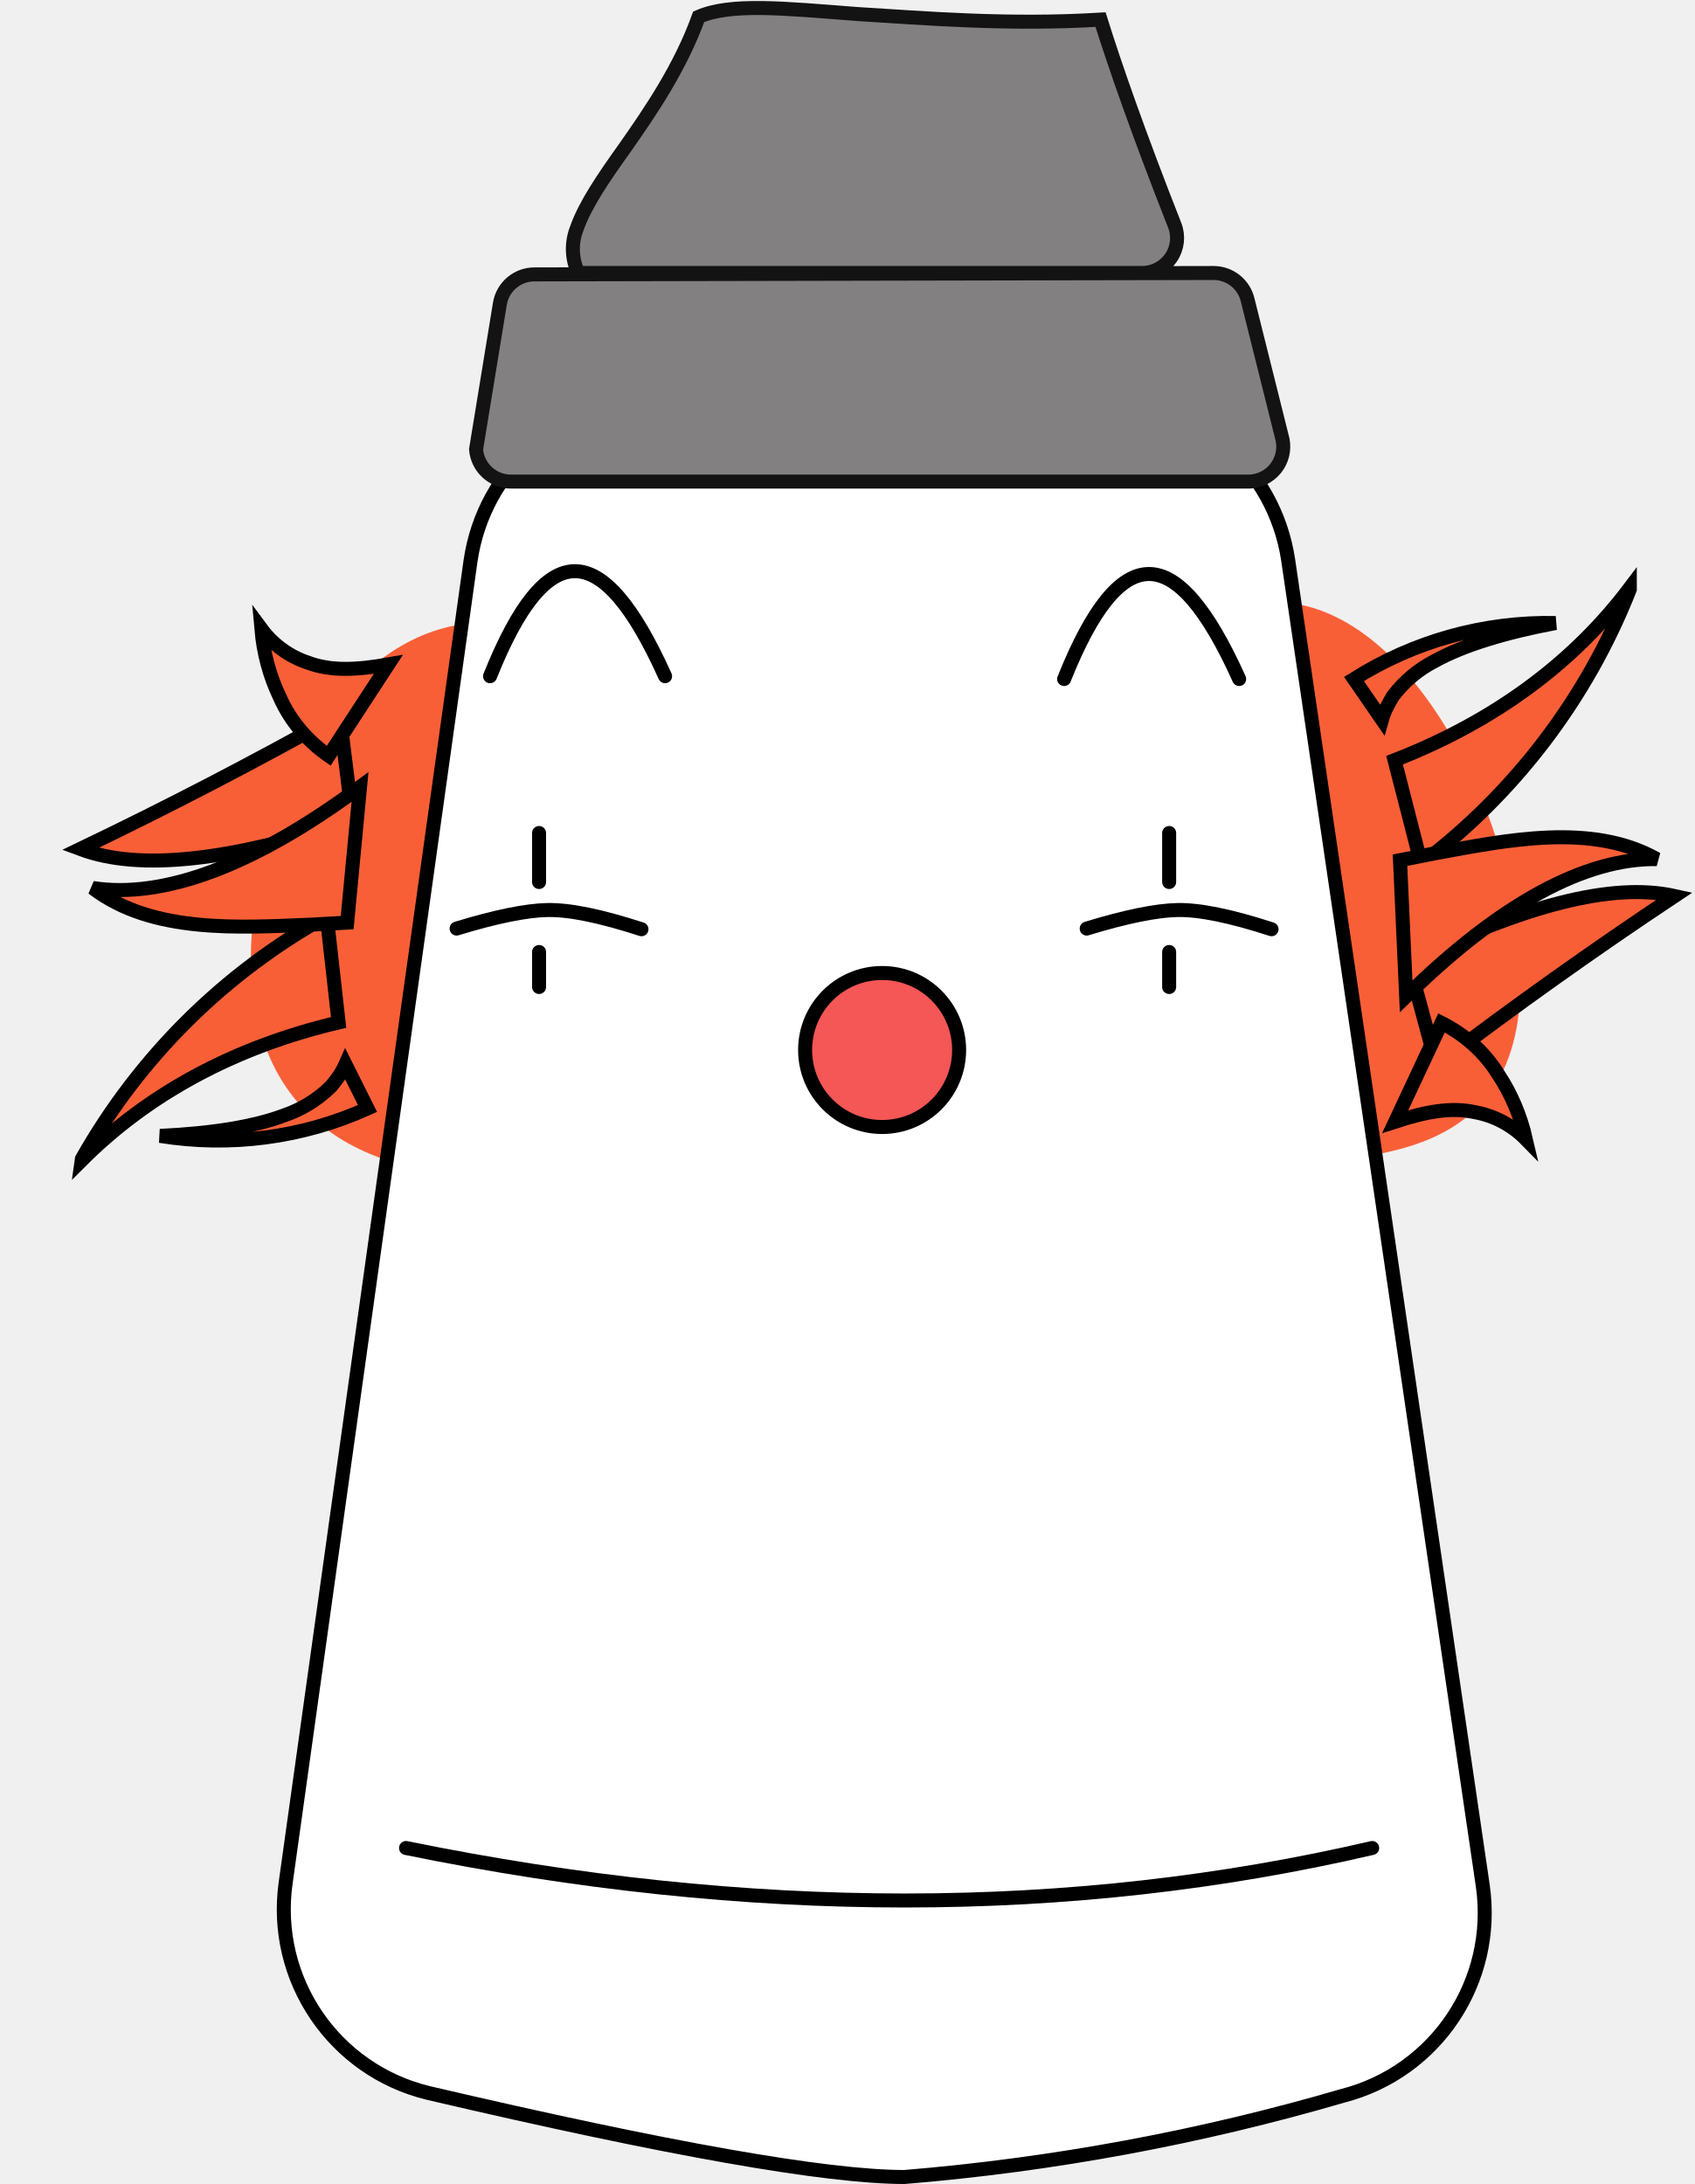
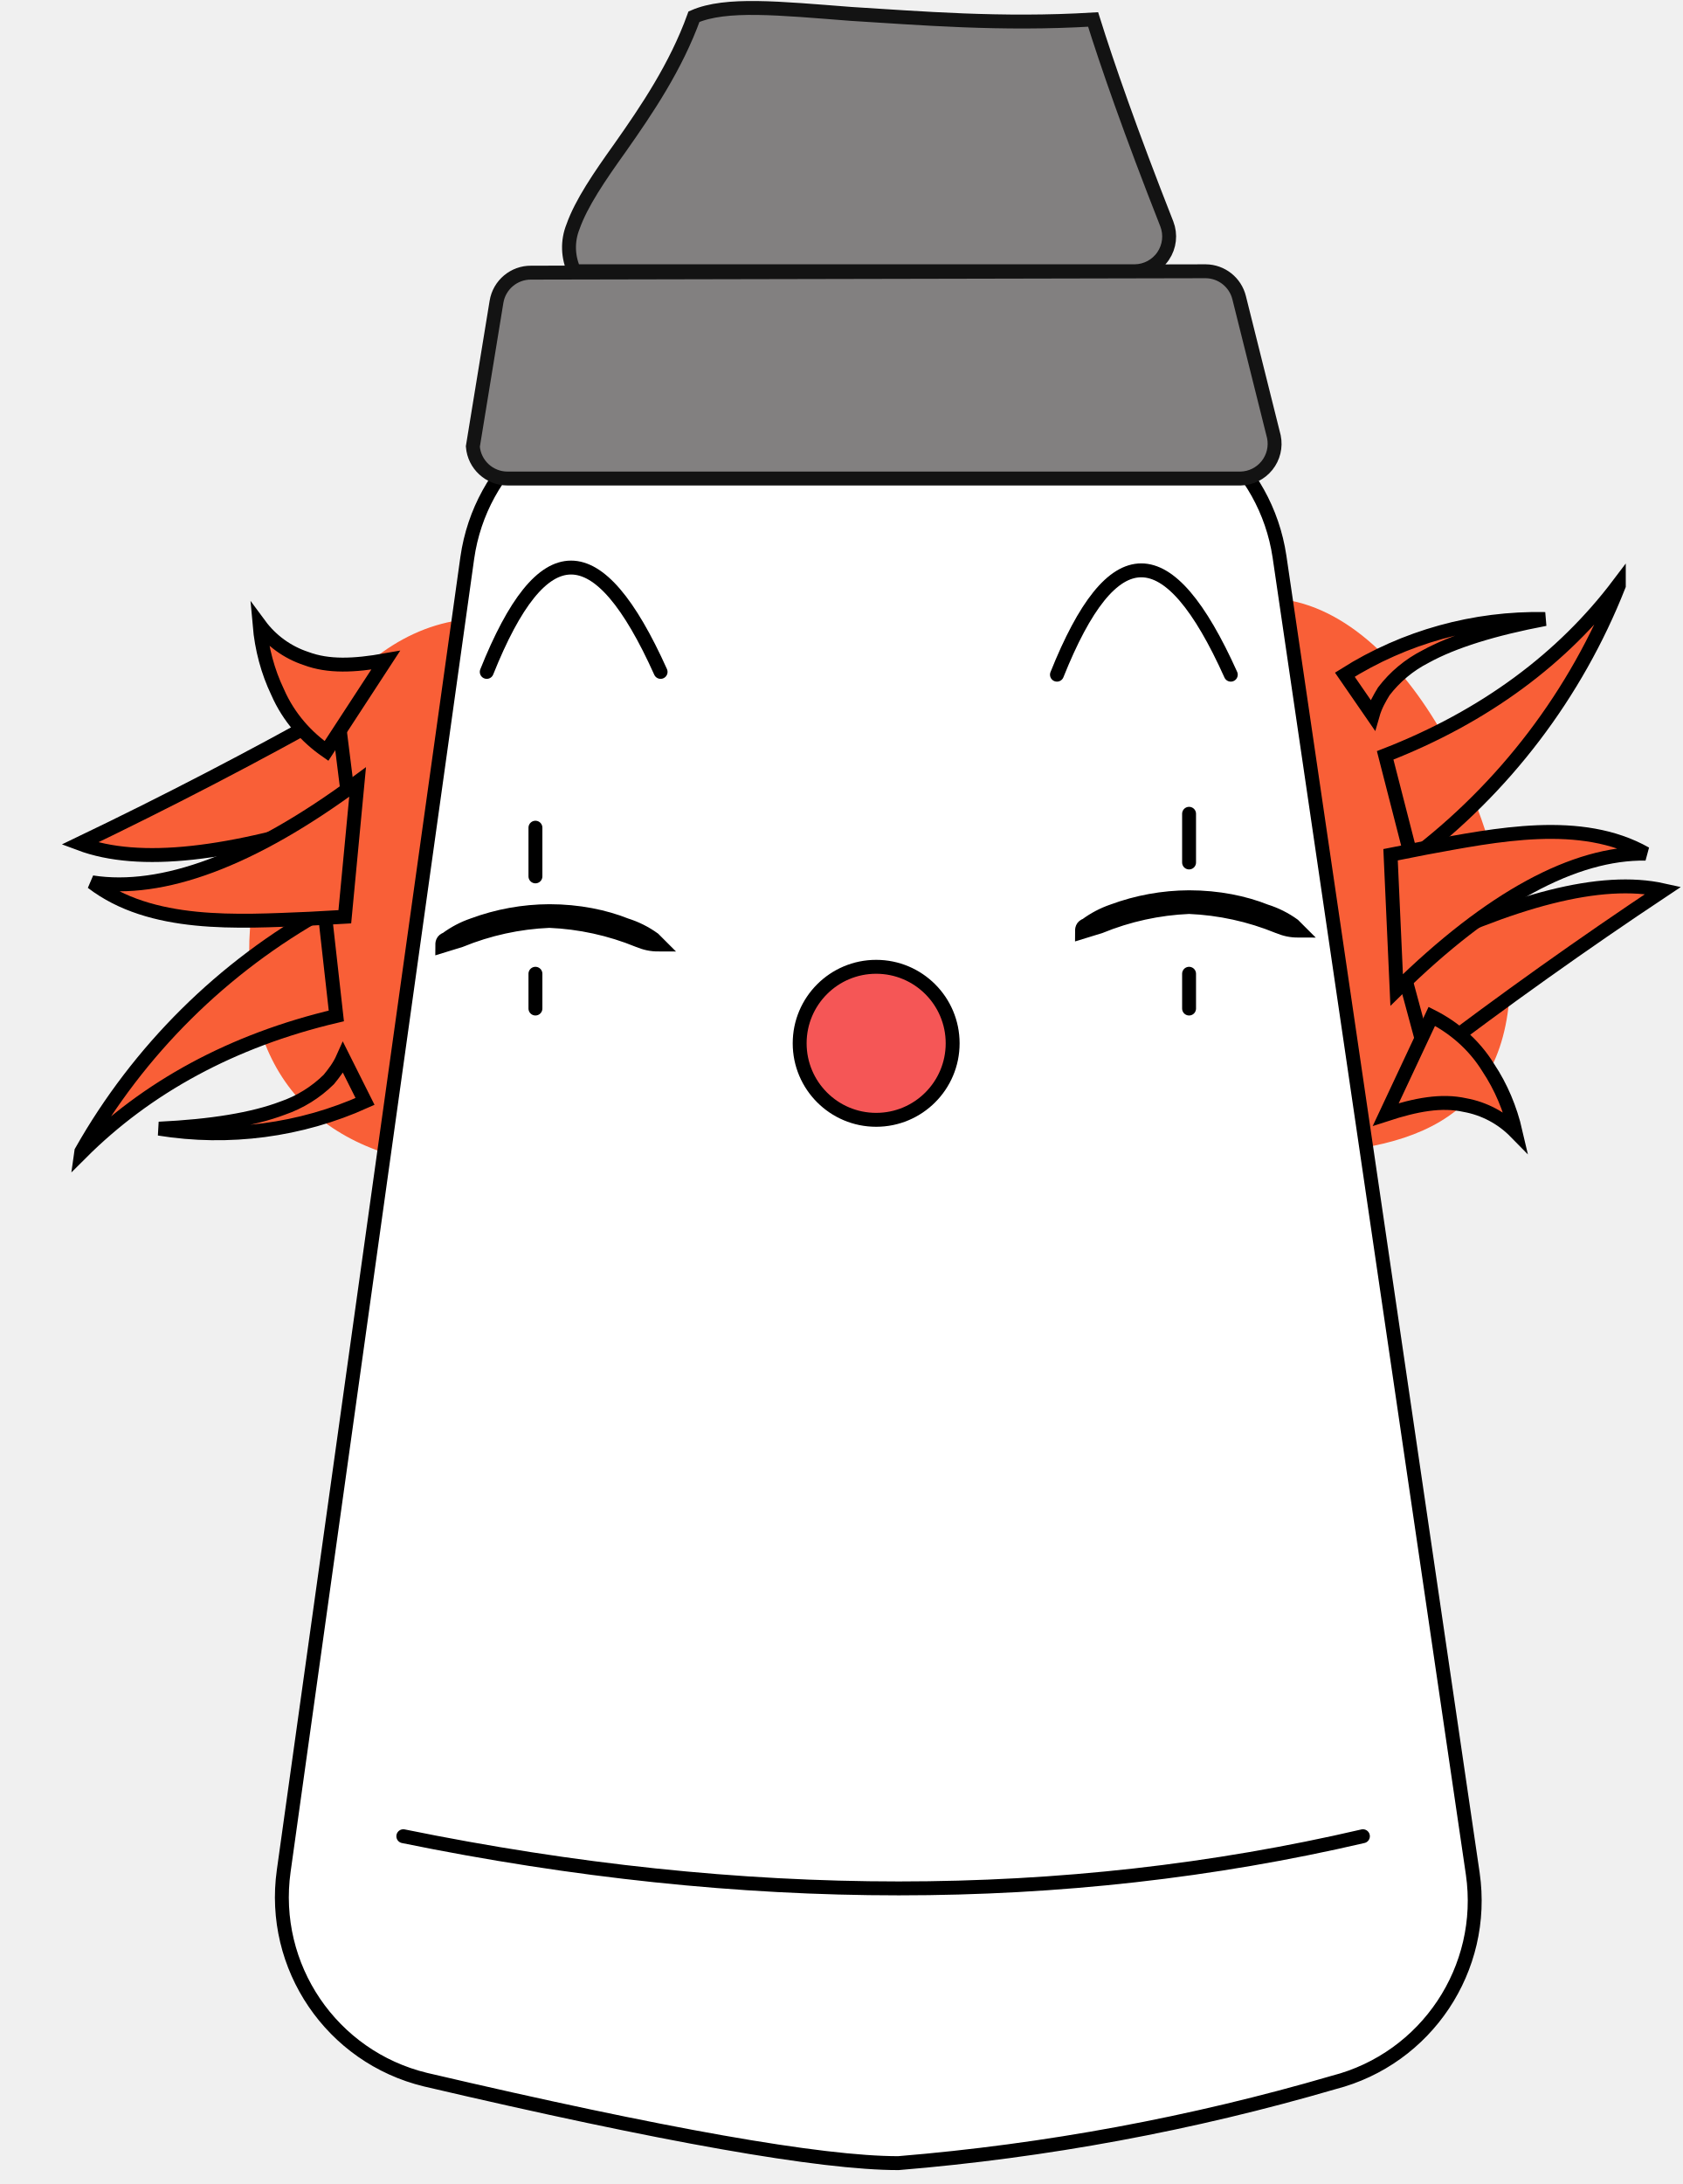
- <svg xmlns="http://www.w3.org/2000/svg" viewBox="0 0 121 156">
+ <svg xmlns="http://www.w3.org/2000/svg" viewBox="0 0 121 157">
  <g id="Page-1" stroke="none" stroke-width="1" fill="none" fill-rule="evenodd">
    <g id="burger-guy">
      <g id="hair1" transform="translate(73 38.7)" fill="#F95F37">
        <path d="M18 44.3c10 0 17.6-2 17.6-13s-7.7-27-17.6-27c-10 0-18 9-18 20s8 20 18 20z" id="Oval" />
        <path d="M43.4 3.4A45.4 45.4 0 0128.5 23h0l-1.9-7.4c7.2-2.8 12.8-7 16.8-12.3zM27.6 30c8.2-4 14.5-5.7 19-4.7a330 330 0 00-17 12.1h0zM23.7 9.8a26 26 0 0114.4-4c-3.7.7-6.6 1.6-8.6 2.7a8.8 8.8 0 00-3 2.5c-.3.5-.6 1-.8 1.7h0z" id="Path-2" stroke="#000" />
        <path d="M29.7 36c1.6-.3 3.3-.3 5 0a6.8 6.8 0 00-3.2 2.6c-1 1.4-1.4 3.2-1.6 5.5h0l-5.2-5.8c1.3-1.1 3-2 5-2.3z" id="Path-2" stroke="#000" transform="rotate(67 30.3 40.3)" />
        <path d="M40.9 16.7c-4.1 3-7 9.2-8.4 18.6h0l-6.2-7.5 1.7-1.9c3.5-3.8 7.6-8.5 12.9-9.2z" id="Path-2" stroke="#000" transform="rotate(37 34.2 26.3)" />
      </g>
      <g id="hair2" transform="rotate(-172 27.4 44.4)" fill="#F95F37">
        <path d="M18.3 45.5c10 0 15.4-11.3 15.4-22.4C33.7 12.1 28 6 18 6S0 13.2 0 24.3c0 11 8.3 21.2 18.3 21.2z" id="Oval" />
        <path d="M43.4 3.4A45.4 45.4 0 0128.5 23h0l-1.9-7.4c7.2-2.8 12.8-7 16.8-12.3zM27.6 30c8.2-4 14.5-5.7 19-4.7a330 330 0 00-17 12.1h0zM23.7 9.8a26 26 0 0114.4-4c-3.7.7-6.6 1.6-8.6 2.7a8.8 8.8 0 00-3 2.5c-.3.5-.6 1-.8 1.7h0z" id="Path-2" stroke="#000" />
        <path d="M29.7 36c1.6-.3 3.3-.3 5 0a6.8 6.8 0 00-3.2 2.6c-1 1.4-1.4 3.2-1.6 5.5h0l-5.2-5.8c1.3-1.1 3-2 5-2.3z" id="Path-2" stroke="#000" transform="rotate(67 30.3 40.3)" />
        <path d="M40.9 16.7c-4.1 3-7 9.2-8.4 18.6h0l-6.2-7.5 1.7-1.9c3.5-3.8 7.6-8.5 12.9-9.2z" id="Path-2" stroke="#000" transform="rotate(37 34.2 26.3)" />
      </g>
      <path d="M78.7 28.5A13.5 13.5 0 0192 40h0l13.9 94.7a13.5 13.5 0 01-10 15 158.1 158.1 0 01-31.3 5.8c-5.6 0-16.9-2-34-6a13.5 13.5 0 01-10.2-15h0l13.2-94.4a13.5 13.5 0 0113.3-11.6h31.8z" id="head" stroke="#000" fill="#FFF" />
      <circle id="nose" stroke="#000" fill="#F55656" cx="63" cy="75" r="5.5" />
-       <g id="eye1" transform="translate(32 59)" stroke="#000" stroke-linecap="round">
-         <path id="Path" fill="#000" d="M6.5.5V4M6.5 9v2.5" />
-         <path d="M6.7.1c.8 2.8 1.2 5 1.2 6.5 0 1.6-.5 3.8-1.5 6.7" id="Path" fill-opacity="0" fill="#403D3D" transform="rotate(-91.1 7.2 6.7)" />
+       <g id="eye1" transform="translate(31 59)" fill="#000" stroke="#000">
+         <path id="Path" stroke-linecap="round" d="M7.5.5V4" />
+         <path d="M8.5 6.5c2.1 0 4 .4 5.5 1a7 7 0 012 1l.4.4c-.6 0-1-.1-1.5-.3a19 19 0 00-6.4-1.4 19 19 0 00-6.4 1.4L.8 9c0-.2 0-.4.3-.5a7 7 0 011.9-1 16 16 0 015.5-1z" id="Oval" />
+         <path id="Path" stroke-linecap="round" d="M7.5 11v2.5" />
      </g>
-       <g id="eye2" transform="translate(77 59)" stroke="#000" stroke-linecap="round">
-         <path id="Path" fill="#000" d="M6.5.5V4M6.5 9v2.5" />
-         <path d="M6.7.1c.8 2.8 1.2 5 1.2 6.5 0 1.6-.5 3.8-1.5 6.7" id="Path" fill-opacity="0" fill="#403D3D" transform="rotate(-91.1 7.2 6.7)" />
+       <g id="eye2" transform="translate(77 58)" fill="#000" stroke="#000">
+         <path id="Path" stroke-linecap="round" d="M8.5.5V4" />
+         <path d="M8.5 6.5c2.1 0 4 .4 5.5 1a7 7 0 012 1l.4.4c-.6 0-1-.1-1.5-.3a19 19 0 00-6.4-1.4 19 19 0 00-6.4 1.4L.8 9c0-.2 0-.4.3-.5a7 7 0 011.9-1 16 16 0 015.5-1z" id="Oval" />
+         <path id="Path" stroke-linecap="round" d="M8.5 12v2.5" />
      </g>
      <path d="M29 132c24.5 5 47.5 5 69 0" id="mouth" stroke="#000" stroke-linecap="round" />
      <path d="M35 48.3c4-10 8-10 12.5 0" id="brow1" stroke="#000" stroke-linecap="round" />
      <path d="M76 48.5c4-10 8-10 12.5 0" id="brow2" stroke="#000" stroke-linecap="round" />
      <g id="hat" transform="translate(33 .1)" fill="#828080" stroke="#131313">
        <path d="M53.7 19.4a2.5 2.5 0 012.4 1.9h0l2.5 10a2.5 2.5 0 01-2.4 3h0H3.5A2.5 2.5 0 011 32h0l1.7-10.4a2.5 2.5 0 012.5-2.1h0zM16.9 1.1C19.2.1 23 .5 28.2.9c4.9.3 10.8.8 17.4.4 1 3.2 2.7 8.1 5.3 14.7a2.5 2.5 0 01-2.3 3.4h0H8.3a4 4 0 01-.1-3.2c.6-1.7 1.9-3.6 3.4-5.7 1.9-2.7 4-5.8 5.3-9.4z" id="Rectangle" />
      </g>
    </g>
  </g>
</svg>
